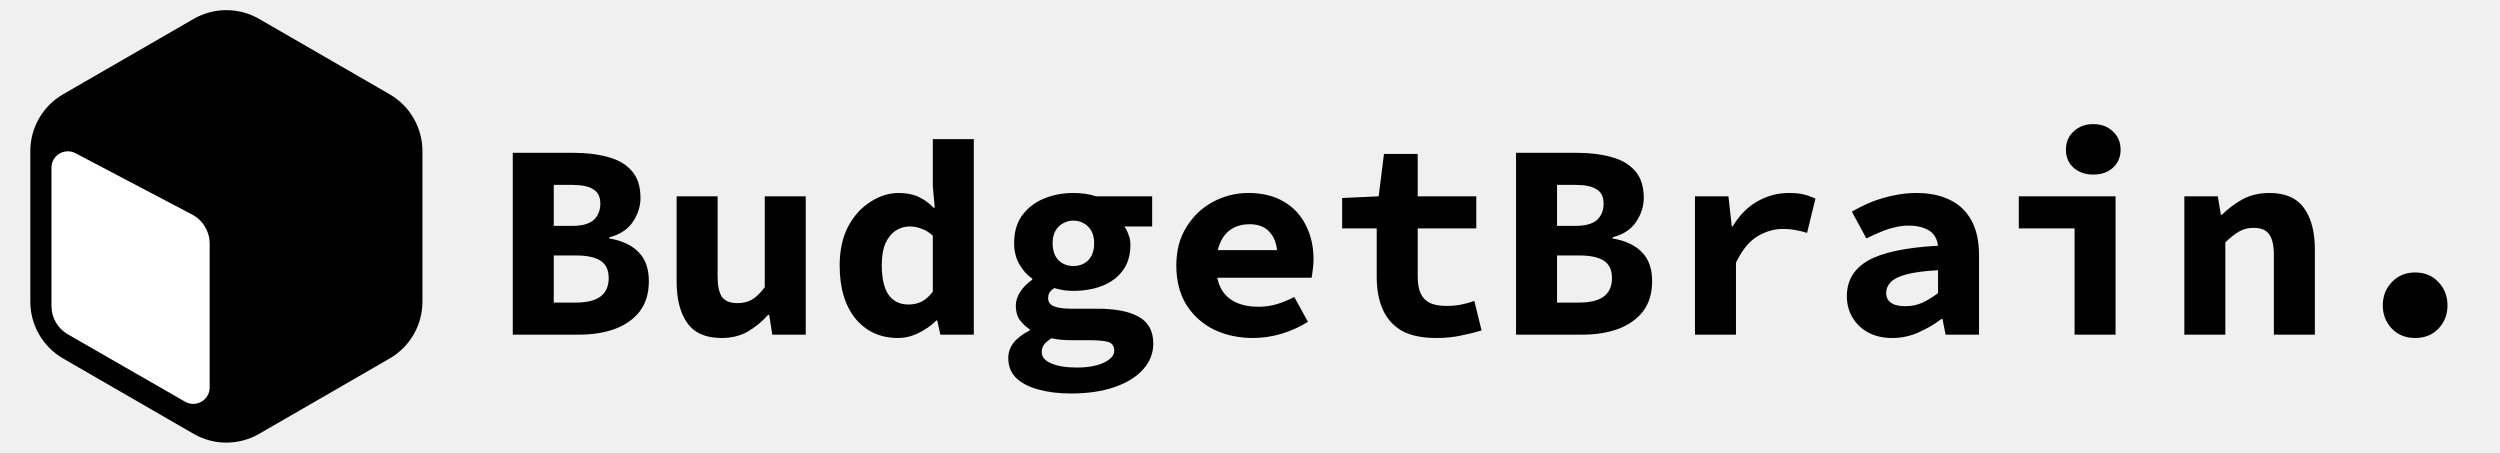
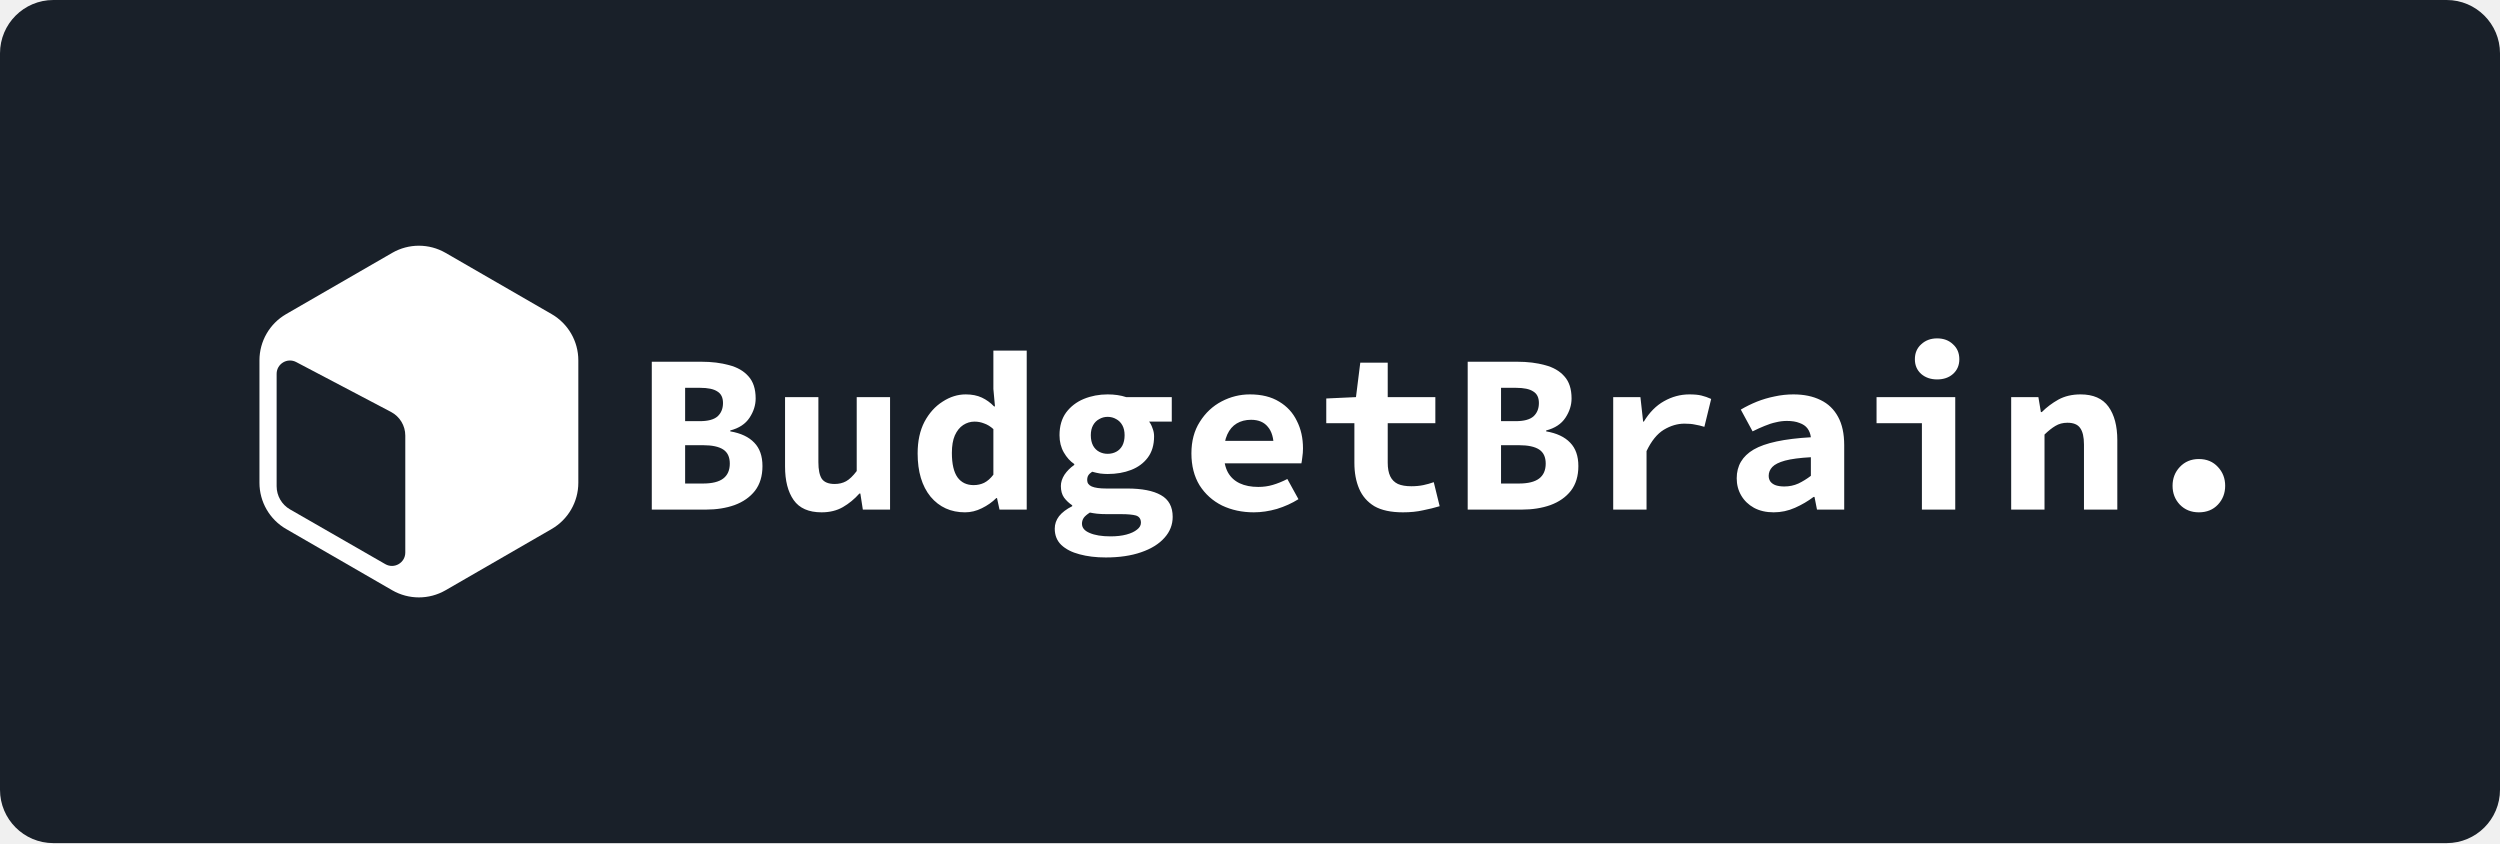
- <svg xmlns="http://www.w3.org/2000/svg" width="762" height="138" viewBox="0 0 762 138" fill="none">
-   <g clip-path="url(#clip0_94_2)">
-     <path d="M59 5.774C65.188 2.201 72.812 2.201 79 5.774L118.756 28.727C124.944 32.299 128.756 38.902 128.756 46.047V91.953C128.756 99.098 124.944 105.701 118.756 109.273L79 132.227C72.812 135.799 65.188 135.799 59 132.227L19.244 109.274C13.056 105.701 9.244 99.098 9.244 91.953V46.047C9.244 38.902 13.056 32.299 19.244 28.727L59 5.774Z" fill="black" />
-     <path d="M63.903 74.247C63.903 70.534 61.845 67.126 58.559 65.397L23.009 46.698C19.68 44.947 15.682 47.361 15.682 51.123V93.248C15.682 96.829 17.596 100.135 20.7 101.919L56.413 122.438C59.746 124.353 63.903 121.947 63.903 118.102V74.247Z" fill="white" />
-     <path d="M156.29 102V46.58H174.905C178.758 46.58 182.215 47.005 185.275 47.855C188.335 48.648 190.743 50.037 192.5 52.02C194.313 54.003 195.22 56.78 195.22 60.35C195.22 62.843 194.455 65.252 192.925 67.575C191.395 69.898 188.987 71.485 185.7 72.335V72.675C189.667 73.355 192.67 74.772 194.71 76.925C196.75 79.022 197.77 81.94 197.77 85.68C197.77 89.42 196.835 92.508 194.965 94.945C193.095 97.325 190.545 99.11 187.315 100.3C184.142 101.433 180.543 102 176.52 102H156.29ZM168.785 68.85H174.31C177.37 68.85 179.58 68.255 180.94 67.065C182.3 65.818 182.98 64.147 182.98 62.05C182.98 60.01 182.272 58.565 180.855 57.715C179.495 56.808 177.342 56.355 174.395 56.355H168.785V68.85ZM168.785 92.225H175.5C178.9 92.225 181.422 91.602 183.065 90.355C184.708 89.108 185.53 87.238 185.53 84.745C185.53 82.308 184.708 80.552 183.065 79.475C181.422 78.398 178.9 77.86 175.5 77.86H168.785V92.225ZM219.922 103.02C215.105 103.02 211.62 101.49 209.467 98.43C207.313 95.37 206.237 91.177 206.237 85.85V59.84H218.732V84.235C218.732 87.068 219.157 89.137 220.007 90.44C220.913 91.743 222.528 92.395 224.852 92.395C226.438 92.395 227.855 92.055 229.102 91.375C230.348 90.695 231.68 89.42 233.097 87.55V59.84H245.592V102H235.392L234.457 95.965H234.117C232.247 98.062 230.178 99.762 227.912 101.065C225.645 102.368 222.982 103.02 219.922 103.02ZM273.694 103.02C268.367 103.02 264.06 101.065 260.774 97.155C257.544 93.188 255.929 87.777 255.929 80.92C255.929 76.33 256.779 72.392 258.479 69.105C260.235 65.818 262.502 63.297 265.279 61.54C268.055 59.727 270.945 58.82 273.949 58.82C276.272 58.82 278.284 59.217 279.984 60.01C281.684 60.803 283.214 61.908 284.574 63.325H284.914L284.319 56.78V42.415H296.814V102H286.614L285.679 97.665H285.424C283.894 99.195 282.08 100.47 279.984 101.49C277.944 102.51 275.847 103.02 273.694 103.02ZM276.924 92.82C278.34 92.82 279.644 92.537 280.834 91.97C282.08 91.347 283.242 90.327 284.319 88.91V71.825C283.185 70.805 282.024 70.097 280.834 69.7C279.7 69.247 278.51 69.02 277.264 69.02C275.734 69.02 274.317 69.445 273.014 70.295C271.71 71.145 270.662 72.448 269.869 74.205C269.132 75.905 268.764 78.087 268.764 80.75C268.764 84.887 269.472 87.947 270.889 89.93C272.305 91.857 274.317 92.82 276.924 92.82ZM326.445 119.935C322.762 119.935 319.475 119.538 316.585 118.745C313.752 118.008 311.485 116.847 309.785 115.26C308.142 113.673 307.32 111.633 307.32 109.14C307.32 107.44 307.859 105.882 308.935 104.465C310.069 103.048 311.712 101.802 313.865 100.725V100.385C312.675 99.592 311.655 98.628 310.805 97.495C310.012 96.362 309.615 94.917 309.615 93.16C309.615 91.743 310.069 90.327 310.975 88.91C311.939 87.493 313.157 86.275 314.63 85.255V84.915C313.1 83.895 311.797 82.45 310.72 80.58C309.644 78.71 309.105 76.557 309.105 74.12C309.105 70.72 309.927 67.887 311.57 65.62C313.27 63.353 315.48 61.653 318.2 60.52C320.977 59.387 323.952 58.82 327.125 58.82C329.732 58.82 332.055 59.16 334.095 59.84H351.18V69.02H342.68C343.19 69.643 343.615 70.465 343.955 71.485C344.352 72.448 344.55 73.468 344.55 74.545C344.55 77.775 343.757 80.438 342.17 82.535C340.64 84.575 338.572 86.105 335.965 87.125C333.359 88.145 330.412 88.655 327.125 88.655C326.332 88.655 325.425 88.598 324.405 88.485C323.385 88.315 322.365 88.088 321.345 87.805C320.665 88.258 320.184 88.712 319.9 89.165C319.617 89.618 319.475 90.213 319.475 90.95C319.475 92.027 320.042 92.82 321.175 93.33C322.365 93.84 324.179 94.095 326.615 94.095H334.435C339.989 94.095 344.21 94.917 347.1 96.56C350.047 98.203 351.52 100.923 351.52 104.72C351.52 107.667 350.5 110.273 348.46 112.54C346.42 114.863 343.502 116.677 339.705 117.98C335.965 119.283 331.545 119.935 326.445 119.935ZM327.125 81.09C328.315 81.09 329.392 80.835 330.355 80.325C331.319 79.815 332.084 79.05 332.65 78.03C333.217 76.953 333.5 75.65 333.5 74.12C333.5 72.647 333.217 71.4 332.65 70.38C332.084 69.36 331.319 68.595 330.355 68.085C329.392 67.518 328.315 67.235 327.125 67.235C325.992 67.235 324.944 67.518 323.98 68.085C323.017 68.595 322.252 69.36 321.685 70.38C321.119 71.4 320.835 72.647 320.835 74.12C320.835 75.65 321.119 76.953 321.685 78.03C322.252 79.05 323.017 79.815 323.98 80.325C324.944 80.835 325.992 81.09 327.125 81.09ZM328.23 112.03C330.497 112.03 332.48 111.803 334.18 111.35C335.88 110.897 337.212 110.273 338.175 109.48C339.139 108.743 339.62 107.893 339.62 106.93C339.62 105.513 338.997 104.607 337.75 104.21C336.504 103.87 334.662 103.7 332.225 103.7H326.955C325.425 103.7 324.15 103.643 323.13 103.53C322.167 103.417 321.289 103.275 320.495 103.105C319.419 103.785 318.654 104.437 318.2 105.06C317.747 105.74 317.52 106.477 317.52 107.27C317.52 108.8 318.484 109.962 320.41 110.755C322.337 111.605 324.944 112.03 328.23 112.03ZM381.917 103.02C377.554 103.02 373.587 102.17 370.017 100.47C366.504 98.713 363.699 96.192 361.602 92.905C359.562 89.562 358.542 85.567 358.542 80.92C358.542 76.33 359.591 72.392 361.687 69.105C363.784 65.762 366.504 63.212 369.847 61.455C373.191 59.698 376.732 58.82 380.472 58.82C384.836 58.82 388.491 59.727 391.437 61.54C394.384 63.297 396.594 65.705 398.067 68.765C399.597 71.768 400.362 75.197 400.362 79.05C400.362 80.183 400.277 81.288 400.107 82.365C399.994 83.385 399.881 84.15 399.767 84.66H367.807V76.245H391.352L389.397 78.625C389.397 75.225 388.661 72.675 387.187 70.975C385.771 69.218 383.674 68.34 380.897 68.34C378.857 68.34 377.072 68.793 375.542 69.7C374.012 70.607 372.822 71.995 371.972 73.865C371.122 75.735 370.697 78.087 370.697 80.92C370.697 83.81 371.207 86.19 372.227 88.06C373.247 89.873 374.721 91.233 376.647 92.14C378.574 93.047 380.897 93.5 383.617 93.5C385.544 93.5 387.357 93.245 389.057 92.735C390.814 92.225 392.627 91.488 394.497 90.525L398.662 98.09C396.226 99.62 393.534 100.838 390.587 101.745C387.641 102.595 384.751 103.02 381.917 103.02ZM437.814 103.02C433.337 103.02 429.767 102.255 427.104 100.725C424.497 99.138 422.599 96.957 421.409 94.18C420.219 91.403 419.624 88.173 419.624 84.49V69.615H409.084V60.35L420.219 59.84L421.834 46.92H432.119V59.84H449.969V69.615H432.119V84.405C432.119 86.502 432.431 88.202 433.054 89.505C433.677 90.808 434.641 91.772 435.944 92.395C437.247 92.962 438.919 93.245 440.959 93.245C442.602 93.245 444.104 93.103 445.464 92.82C446.824 92.537 448.127 92.168 449.374 91.715L451.584 100.725C449.714 101.292 447.646 101.802 445.379 102.255C443.169 102.765 440.647 103.02 437.814 103.02ZM462.091 102V46.58H480.706C484.559 46.58 488.016 47.005 491.076 47.855C494.136 48.648 496.544 50.037 498.301 52.02C500.114 54.003 501.021 56.78 501.021 60.35C501.021 62.843 500.256 65.252 498.726 67.575C497.196 69.898 494.787 71.485 491.501 72.335V72.675C495.467 73.355 498.471 74.772 500.511 76.925C502.551 79.022 503.571 81.94 503.571 85.68C503.571 89.42 502.636 92.508 500.766 94.945C498.896 97.325 496.346 99.11 493.116 100.3C489.942 101.433 486.344 102 482.321 102H462.091ZM474.586 68.85H480.111C483.171 68.85 485.381 68.255 486.741 67.065C488.101 65.818 488.781 64.147 488.781 62.05C488.781 60.01 488.072 58.565 486.656 57.715C485.296 56.808 483.142 56.355 480.196 56.355H474.586V68.85ZM474.586 92.225H481.301C484.701 92.225 487.222 91.602 488.866 90.355C490.509 89.108 491.331 87.238 491.331 84.745C491.331 82.308 490.509 80.552 488.866 79.475C487.222 78.398 484.701 77.86 481.301 77.86H474.586V92.225ZM516.628 102V59.84H526.828L527.848 69.02H528.103C530.199 65.563 532.721 63.013 535.668 61.37C538.671 59.67 541.844 58.82 545.188 58.82C547.058 58.82 548.559 58.962 549.693 59.245C550.883 59.528 552.101 59.953 553.348 60.52L550.798 70.975C549.494 70.578 548.304 70.295 547.228 70.125C546.208 69.898 544.904 69.785 543.318 69.785C540.711 69.785 538.133 70.55 535.583 72.08C533.089 73.61 530.936 76.273 529.123 80.07V102H516.628ZM576.774 103.02C573.941 103.02 571.476 102.453 569.379 101.32C567.339 100.187 565.753 98.657 564.619 96.73C563.486 94.803 562.919 92.65 562.919 90.27C562.919 85.567 565.044 81.968 569.294 79.475C573.601 76.982 580.741 75.452 590.714 74.885C590.544 73.582 590.119 72.477 589.439 71.57C588.759 70.663 587.768 69.983 586.464 69.53C585.218 69.02 583.631 68.765 581.704 68.765C580.344 68.765 578.984 68.935 577.624 69.275C576.264 69.558 574.848 70.012 573.374 70.635C571.958 71.202 570.456 71.882 568.869 72.675L564.449 64.515C566.376 63.382 568.388 62.39 570.484 61.54C572.638 60.69 574.848 60.038 577.114 59.585C579.438 59.075 581.789 58.82 584.169 58.82C588.136 58.82 591.536 59.528 594.369 60.945C597.203 62.305 599.384 64.402 600.914 67.235C602.444 70.012 603.209 73.553 603.209 77.86V102H593.009L592.074 97.24H591.734C589.638 98.827 587.314 100.187 584.764 101.32C582.214 102.453 579.551 103.02 576.774 103.02ZM580.769 93.33C582.639 93.33 584.396 92.962 586.039 92.225C587.683 91.432 589.241 90.468 590.714 89.335V82.365C586.578 82.592 583.348 83.017 581.024 83.64C578.758 84.263 577.171 85.057 576.264 86.02C575.358 86.983 574.904 88.088 574.904 89.335C574.904 90.185 575.131 90.922 575.584 91.545C576.094 92.168 576.774 92.622 577.624 92.905C578.531 93.188 579.579 93.33 580.769 93.33ZM632.331 102V69.615H615.331V59.84H644.826V102H632.331ZM638.026 53.21C635.646 53.21 633.663 52.53 632.076 51.17C630.49 49.753 629.696 47.912 629.696 45.645C629.696 43.322 630.49 41.452 632.076 40.035C633.663 38.562 635.646 37.825 638.026 37.825C640.463 37.825 642.446 38.562 643.976 40.035C645.563 41.452 646.356 43.322 646.356 45.645C646.356 47.912 645.563 49.753 643.976 51.17C642.446 52.53 640.463 53.21 638.026 53.21ZM665.788 102V59.84H675.988L676.923 65.45H677.263C679.076 63.637 681.145 62.078 683.468 60.775C685.848 59.472 688.625 58.82 691.798 58.82C696.558 58.82 700.043 60.35 702.253 63.41C704.463 66.47 705.568 70.663 705.568 75.99V102H693.073V77.605C693.073 74.772 692.591 72.703 691.628 71.4C690.721 70.097 689.135 69.445 686.868 69.445C685.168 69.445 683.666 69.842 682.363 70.635C681.116 71.372 679.756 72.448 678.283 73.865V102H665.788ZM736.135 103.02C733.245 103.02 730.865 102.057 728.995 100.13C727.181 98.203 726.275 95.852 726.275 93.075C726.275 90.298 727.181 87.947 728.995 86.02C730.865 84.037 733.245 83.045 736.135 83.045C739.081 83.045 741.461 84.037 743.275 86.02C745.088 87.947 745.995 90.298 745.995 93.075C745.995 95.852 745.088 98.203 743.275 100.13C741.461 102.057 739.081 103.02 736.135 103.02Z" fill="black" />
-   </g>
-   <defs>
-     <clipPath id="clip0_94_2">
-       <rect width="762" height="138" fill="white" />
-     </clipPath>
-   </defs>
+ <svg xmlns="http://www.w3.org/2000/svg" width="937" height="316" viewBox="0 0 937 316" fill="none">
+   <rect width="937" height="316" rx="20" fill="#192029" />
+   <path d="M147 94.773C153.188 91.201 160.812 91.201 167 94.773L206.756 117.726C212.944 121.299 216.756 127.902 216.756 135.047V180.953C216.756 188.098 212.944 194.701 206.756 198.273L167 221.227C160.812 224.799 153.188 224.799 147 221.227L107.244 198.274C101.056 194.701 97.244 188.098 97.244 180.953V135.047C97.244 127.902 101.056 121.299 107.244 117.726L147 94.773Z" fill="white" />
+   <path d="M151.903 163.247C151.903 159.534 149.845 156.126 146.559 154.397L111.009 135.698C107.68 133.947 103.682 136.361 103.682 140.123V182.248C103.682 185.828 105.596 189.136 108.7 190.919L144.413 211.438C147.746 213.353 151.903 210.947 151.903 207.102V163.247Z" fill="#192029" />
+   <path d="M244.29 191V135.58H262.905C266.758 135.58 270.215 136.005 273.275 136.855C276.335 137.648 278.743 139.037 280.5 141.02C282.313 143.003 283.22 145.78 283.22 149.35C283.22 151.843 282.455 154.252 280.925 156.575C279.395 158.898 276.987 160.485 273.7 161.335V161.675C277.667 162.355 280.67 163.772 282.71 165.925C284.75 168.022 285.77 170.94 285.77 174.68C285.77 178.42 284.835 181.508 282.965 183.945C281.095 186.325 278.545 188.11 275.315 189.3C272.142 190.433 268.543 191 264.52 191H244.29ZM256.785 157.85H262.31C265.37 157.85 267.58 157.255 268.94 156.065C270.3 154.818 270.98 153.147 270.98 151.05C270.98 149.01 270.272 147.565 268.855 146.715C267.495 145.808 265.342 145.355 262.395 145.355H256.785V157.85ZM256.785 181.225H263.5C266.9 181.225 269.422 180.602 271.065 179.355C272.708 178.108 273.53 176.238 273.53 173.745C273.53 171.308 272.708 169.552 271.065 168.475C269.422 167.398 266.9 166.86 263.5 166.86H256.785V181.225ZM307.922 192.02C303.105 192.02 299.62 190.49 297.467 187.43C295.313 184.37 294.237 180.177 294.237 174.85V148.84H306.732V173.235C306.732 176.068 307.157 178.137 308.007 179.44C308.913 180.743 310.528 181.395 312.852 181.395C314.438 181.395 315.855 181.055 317.102 180.375C318.348 179.695 319.68 178.42 321.097 176.55V148.84H333.592V191H323.392L322.457 184.965H322.117C320.247 187.062 318.178 188.762 315.912 190.065C313.645 191.368 310.982 192.02 307.922 192.02ZM361.694 192.02C356.367 192.02 352.06 190.065 348.774 186.155C345.544 182.188 343.929 176.777 343.929 169.92C343.929 165.33 344.779 161.392 346.479 158.105C348.235 154.818 350.502 152.297 353.279 150.54C356.055 148.727 358.945 147.82 361.949 147.82C364.272 147.82 366.284 148.217 367.984 149.01C369.684 149.803 371.214 150.908 372.574 152.325H372.914L372.319 145.78V131.415H384.814V191H374.614L373.679 186.665H373.424C371.894 188.195 370.08 189.47 367.984 190.49C365.944 191.51 363.847 192.02 361.694 192.02ZM364.924 181.82C366.34 181.82 367.644 181.537 368.834 180.97C370.08 180.347 371.242 179.327 372.319 177.91V160.825C371.185 159.805 370.024 159.097 368.834 158.7C367.7 158.247 366.51 158.02 365.264 158.02C363.734 158.02 362.317 158.445 361.014 159.295C359.71 160.145 358.662 161.448 357.869 163.205C357.132 164.905 356.764 167.087 356.764 169.75C356.764 173.887 357.472 176.947 358.889 178.93C360.305 180.857 362.317 181.82 364.924 181.82ZM414.445 208.935C410.762 208.935 407.475 208.538 404.585 207.745C401.752 207.008 399.485 205.847 397.785 204.26C396.142 202.673 395.32 200.633 395.32 198.14C395.32 196.44 395.859 194.882 396.935 193.465C398.069 192.048 399.712 190.802 401.865 189.725V189.385C400.675 188.592 399.655 187.628 398.805 186.495C398.012 185.362 397.615 183.917 397.615 182.16C397.615 180.743 398.069 179.327 398.975 177.91C399.939 176.493 401.157 175.275 402.63 174.255V173.915C401.1 172.895 399.797 171.45 398.72 169.58C397.644 167.71 397.105 165.557 397.105 163.12C397.105 159.72 397.927 156.887 399.57 154.62C401.27 152.353 403.48 150.653 406.2 149.52C408.977 148.387 411.952 147.82 415.125 147.82C417.732 147.82 420.055 148.16 422.095 148.84H439.18V158.02H430.68C431.19 158.643 431.615 159.465 431.955 160.485C432.352 161.448 432.55 162.468 432.55 163.545C432.55 166.775 431.757 169.438 430.17 171.535C428.64 173.575 426.572 175.105 423.965 176.125C421.359 177.145 418.412 177.655 415.125 177.655C414.332 177.655 413.425 177.598 412.405 177.485C411.385 177.315 410.365 177.088 409.345 176.805C408.665 177.258 408.184 177.712 407.9 178.165C407.617 178.618 407.475 179.213 407.475 179.95C407.475 181.027 408.042 181.82 409.175 182.33C410.365 182.84 412.179 183.095 414.615 183.095H422.435C427.989 183.095 432.21 183.917 435.1 185.56C438.047 187.203 439.52 189.923 439.52 193.72C439.52 196.667 438.5 199.273 436.46 201.54C434.42 203.863 431.502 205.677 427.705 206.98C423.965 208.283 419.545 208.935 414.445 208.935ZM415.125 170.09C416.315 170.09 417.392 169.835 418.355 169.325C419.319 168.815 420.084 168.05 420.65 167.03C421.217 165.953 421.5 164.65 421.5 163.12C421.5 161.647 421.217 160.4 420.65 159.38C420.084 158.36 419.319 157.595 418.355 157.085C417.392 156.518 416.315 156.235 415.125 156.235C413.992 156.235 412.944 156.518 411.98 157.085C411.017 157.595 410.252 158.36 409.685 159.38C409.119 160.4 408.835 161.647 408.835 163.12C408.835 164.65 409.119 165.953 409.685 167.03C410.252 168.05 411.017 168.815 411.98 169.325C412.944 169.835 413.992 170.09 415.125 170.09ZM416.23 201.03C418.497 201.03 420.48 200.803 422.18 200.35C423.88 199.897 425.212 199.273 426.175 198.48C427.139 197.743 427.62 196.893 427.62 195.93C427.62 194.513 426.997 193.607 425.75 193.21C424.504 192.87 422.662 192.7 420.225 192.7H414.955C413.425 192.7 412.15 192.643 411.13 192.53C410.167 192.417 409.289 192.275 408.495 192.105C407.419 192.785 406.654 193.437 406.2 194.06C405.747 194.74 405.52 195.477 405.52 196.27C405.52 197.8 406.484 198.962 408.41 199.755C410.337 200.605 412.944 201.03 416.23 201.03ZM469.917 192.02C465.554 192.02 461.587 191.17 458.017 189.47C454.504 187.713 451.699 185.192 449.602 181.905C447.562 178.562 446.542 174.567 446.542 169.92C446.542 165.33 447.591 161.392 449.687 158.105C451.784 154.762 454.504 152.212 457.847 150.455C461.191 148.698 464.732 147.82 468.472 147.82C472.836 147.82 476.491 148.727 479.437 150.54C482.384 152.297 484.594 154.705 486.067 157.765C487.597 160.768 488.362 164.197 488.362 168.05C488.362 169.183 488.277 170.288 488.107 171.365C487.994 172.385 487.881 173.15 487.767 173.66H455.807V165.245H479.352L477.397 167.625C477.397 164.225 476.661 161.675 475.187 159.975C473.771 158.218 471.674 157.34 468.897 157.34C466.857 157.34 465.072 157.793 463.542 158.7C462.012 159.607 460.822 160.995 459.972 162.865C459.122 164.735 458.697 167.087 458.697 169.92C458.697 172.81 459.207 175.19 460.227 177.06C461.247 178.873 462.721 180.233 464.647 181.14C466.574 182.047 468.897 182.5 471.617 182.5C473.544 182.5 475.357 182.245 477.057 181.735C478.814 181.225 480.627 180.488 482.497 179.525L486.662 187.09C484.226 188.62 481.534 189.838 478.587 190.745C475.641 191.595 472.751 192.02 469.917 192.02ZM525.814 192.02C521.337 192.02 517.767 191.255 515.104 189.725C512.497 188.138 510.599 185.957 509.409 183.18C508.219 180.403 507.624 177.173 507.624 173.49V158.615H497.084V149.35L508.219 148.84L509.834 135.92H520.119V148.84H537.969V158.615H520.119V173.405C520.119 175.502 520.431 177.202 521.054 178.505C521.677 179.808 522.641 180.772 523.944 181.395C525.247 181.962 526.919 182.245 528.959 182.245C530.602 182.245 532.104 182.103 533.464 181.82C534.824 181.537 536.127 181.168 537.374 180.715L539.584 189.725C537.714 190.292 535.646 190.802 533.379 191.255C531.169 191.765 528.647 192.02 525.814 192.02ZM550.091 191V135.58H568.706C572.559 135.58 576.016 136.005 579.076 136.855C582.136 137.648 584.544 139.037 586.301 141.02C588.114 143.003 589.021 145.78 589.021 149.35C589.021 151.843 588.256 154.252 586.726 156.575C585.196 158.898 582.787 160.485 579.501 161.335V161.675C583.467 162.355 586.471 163.772 588.511 165.925C590.551 168.022 591.571 170.94 591.571 174.68C591.571 178.42 590.636 181.508 588.766 183.945C586.896 186.325 584.346 188.11 581.116 189.3C577.942 190.433 574.344 191 570.321 191H550.091ZM562.586 157.85H568.111C571.171 157.85 573.381 157.255 574.741 156.065C576.101 154.818 576.781 153.147 576.781 151.05C576.781 149.01 576.072 147.565 574.656 146.715C573.296 145.808 571.142 145.355 568.196 145.355H562.586V157.85ZM562.586 181.225H569.301C572.701 181.225 575.222 180.602 576.866 179.355C578.509 178.108 579.331 176.238 579.331 173.745C579.331 171.308 578.509 169.552 576.866 168.475C575.222 167.398 572.701 166.86 569.301 166.86H562.586V181.225ZM604.628 191V148.84H614.828L615.848 158.02H616.103C618.199 154.563 620.721 152.013 623.668 150.37C626.671 148.67 629.844 147.82 633.188 147.82C635.058 147.82 636.559 147.962 637.693 148.245C638.883 148.528 640.101 148.953 641.348 149.52L638.798 159.975C637.494 159.578 636.304 159.295 635.228 159.125C634.208 158.898 632.904 158.785 631.318 158.785C628.711 158.785 626.133 159.55 623.583 161.08C621.089 162.61 618.936 165.273 617.123 169.07V191H604.628ZM664.774 192.02C661.941 192.02 659.476 191.453 657.379 190.32C655.339 189.187 653.753 187.657 652.619 185.73C651.486 183.803 650.919 181.65 650.919 179.27C650.919 174.567 653.044 170.968 657.294 168.475C661.601 165.982 668.741 164.452 678.714 163.885C678.544 162.582 678.119 161.477 677.439 160.57C676.759 159.663 675.768 158.983 674.464 158.53C673.218 158.02 671.631 157.765 669.704 157.765C668.344 157.765 666.984 157.935 665.624 158.275C664.264 158.558 662.848 159.012 661.374 159.635C659.958 160.202 658.456 160.882 656.869 161.675L652.449 153.515C654.376 152.382 656.388 151.39 658.484 150.54C660.638 149.69 662.848 149.038 665.114 148.585C667.438 148.075 669.789 147.82 672.169 147.82C676.136 147.82 679.536 148.528 682.369 149.945C685.203 151.305 687.384 153.402 688.914 156.235C690.444 159.012 691.209 162.553 691.209 166.86V191H681.009L680.074 186.24H679.734C677.638 187.827 675.314 189.187 672.764 190.32C670.214 191.453 667.551 192.02 664.774 192.02ZM668.769 182.33C670.639 182.33 672.396 181.962 674.039 181.225C675.683 180.432 677.241 179.468 678.714 178.335V171.365C674.578 171.592 671.348 172.017 669.024 172.64C666.758 173.263 665.171 174.057 664.264 175.02C663.358 175.983 662.904 177.088 662.904 178.335C662.904 179.185 663.131 179.922 663.584 180.545C664.094 181.168 664.774 181.622 665.624 181.905C666.531 182.188 667.579 182.33 668.769 182.33ZM720.331 191V158.615H703.331V148.84H732.826V191H720.331ZM726.026 142.21C723.646 142.21 721.663 141.53 720.076 140.17C718.49 138.753 717.696 136.912 717.696 134.645C717.696 132.322 718.49 130.452 720.076 129.035C721.663 127.562 723.646 126.825 726.026 126.825C728.463 126.825 730.446 127.562 731.976 129.035C733.563 130.452 734.356 132.322 734.356 134.645C734.356 136.912 733.563 138.753 731.976 140.17C730.446 141.53 728.463 142.21 726.026 142.21ZM753.788 191V148.84H763.988L764.923 154.45H765.263C767.076 152.637 769.145 151.078 771.468 149.775C773.848 148.472 776.625 147.82 779.798 147.82C784.558 147.82 788.043 149.35 790.253 152.41C792.463 155.47 793.568 159.663 793.568 164.99V191H781.073V166.605C781.073 163.772 780.591 161.703 779.628 160.4C778.721 159.097 777.135 158.445 774.868 158.445C773.168 158.445 771.666 158.842 770.363 159.635C769.116 160.372 767.756 161.448 766.283 162.865V191H753.788ZM824.135 192.02C821.245 192.02 818.865 191.057 816.995 189.13C815.181 187.203 814.275 184.852 814.275 182.075C814.275 179.298 815.181 176.947 816.995 175.02C818.865 173.037 821.245 172.045 824.135 172.045C827.081 172.045 829.461 173.037 831.275 175.02C833.088 176.947 833.995 179.298 833.995 182.075C833.995 184.852 833.088 187.203 831.275 189.13C829.461 191.057 827.081 192.02 824.135 192.02Z" fill="white" />
</svg>
